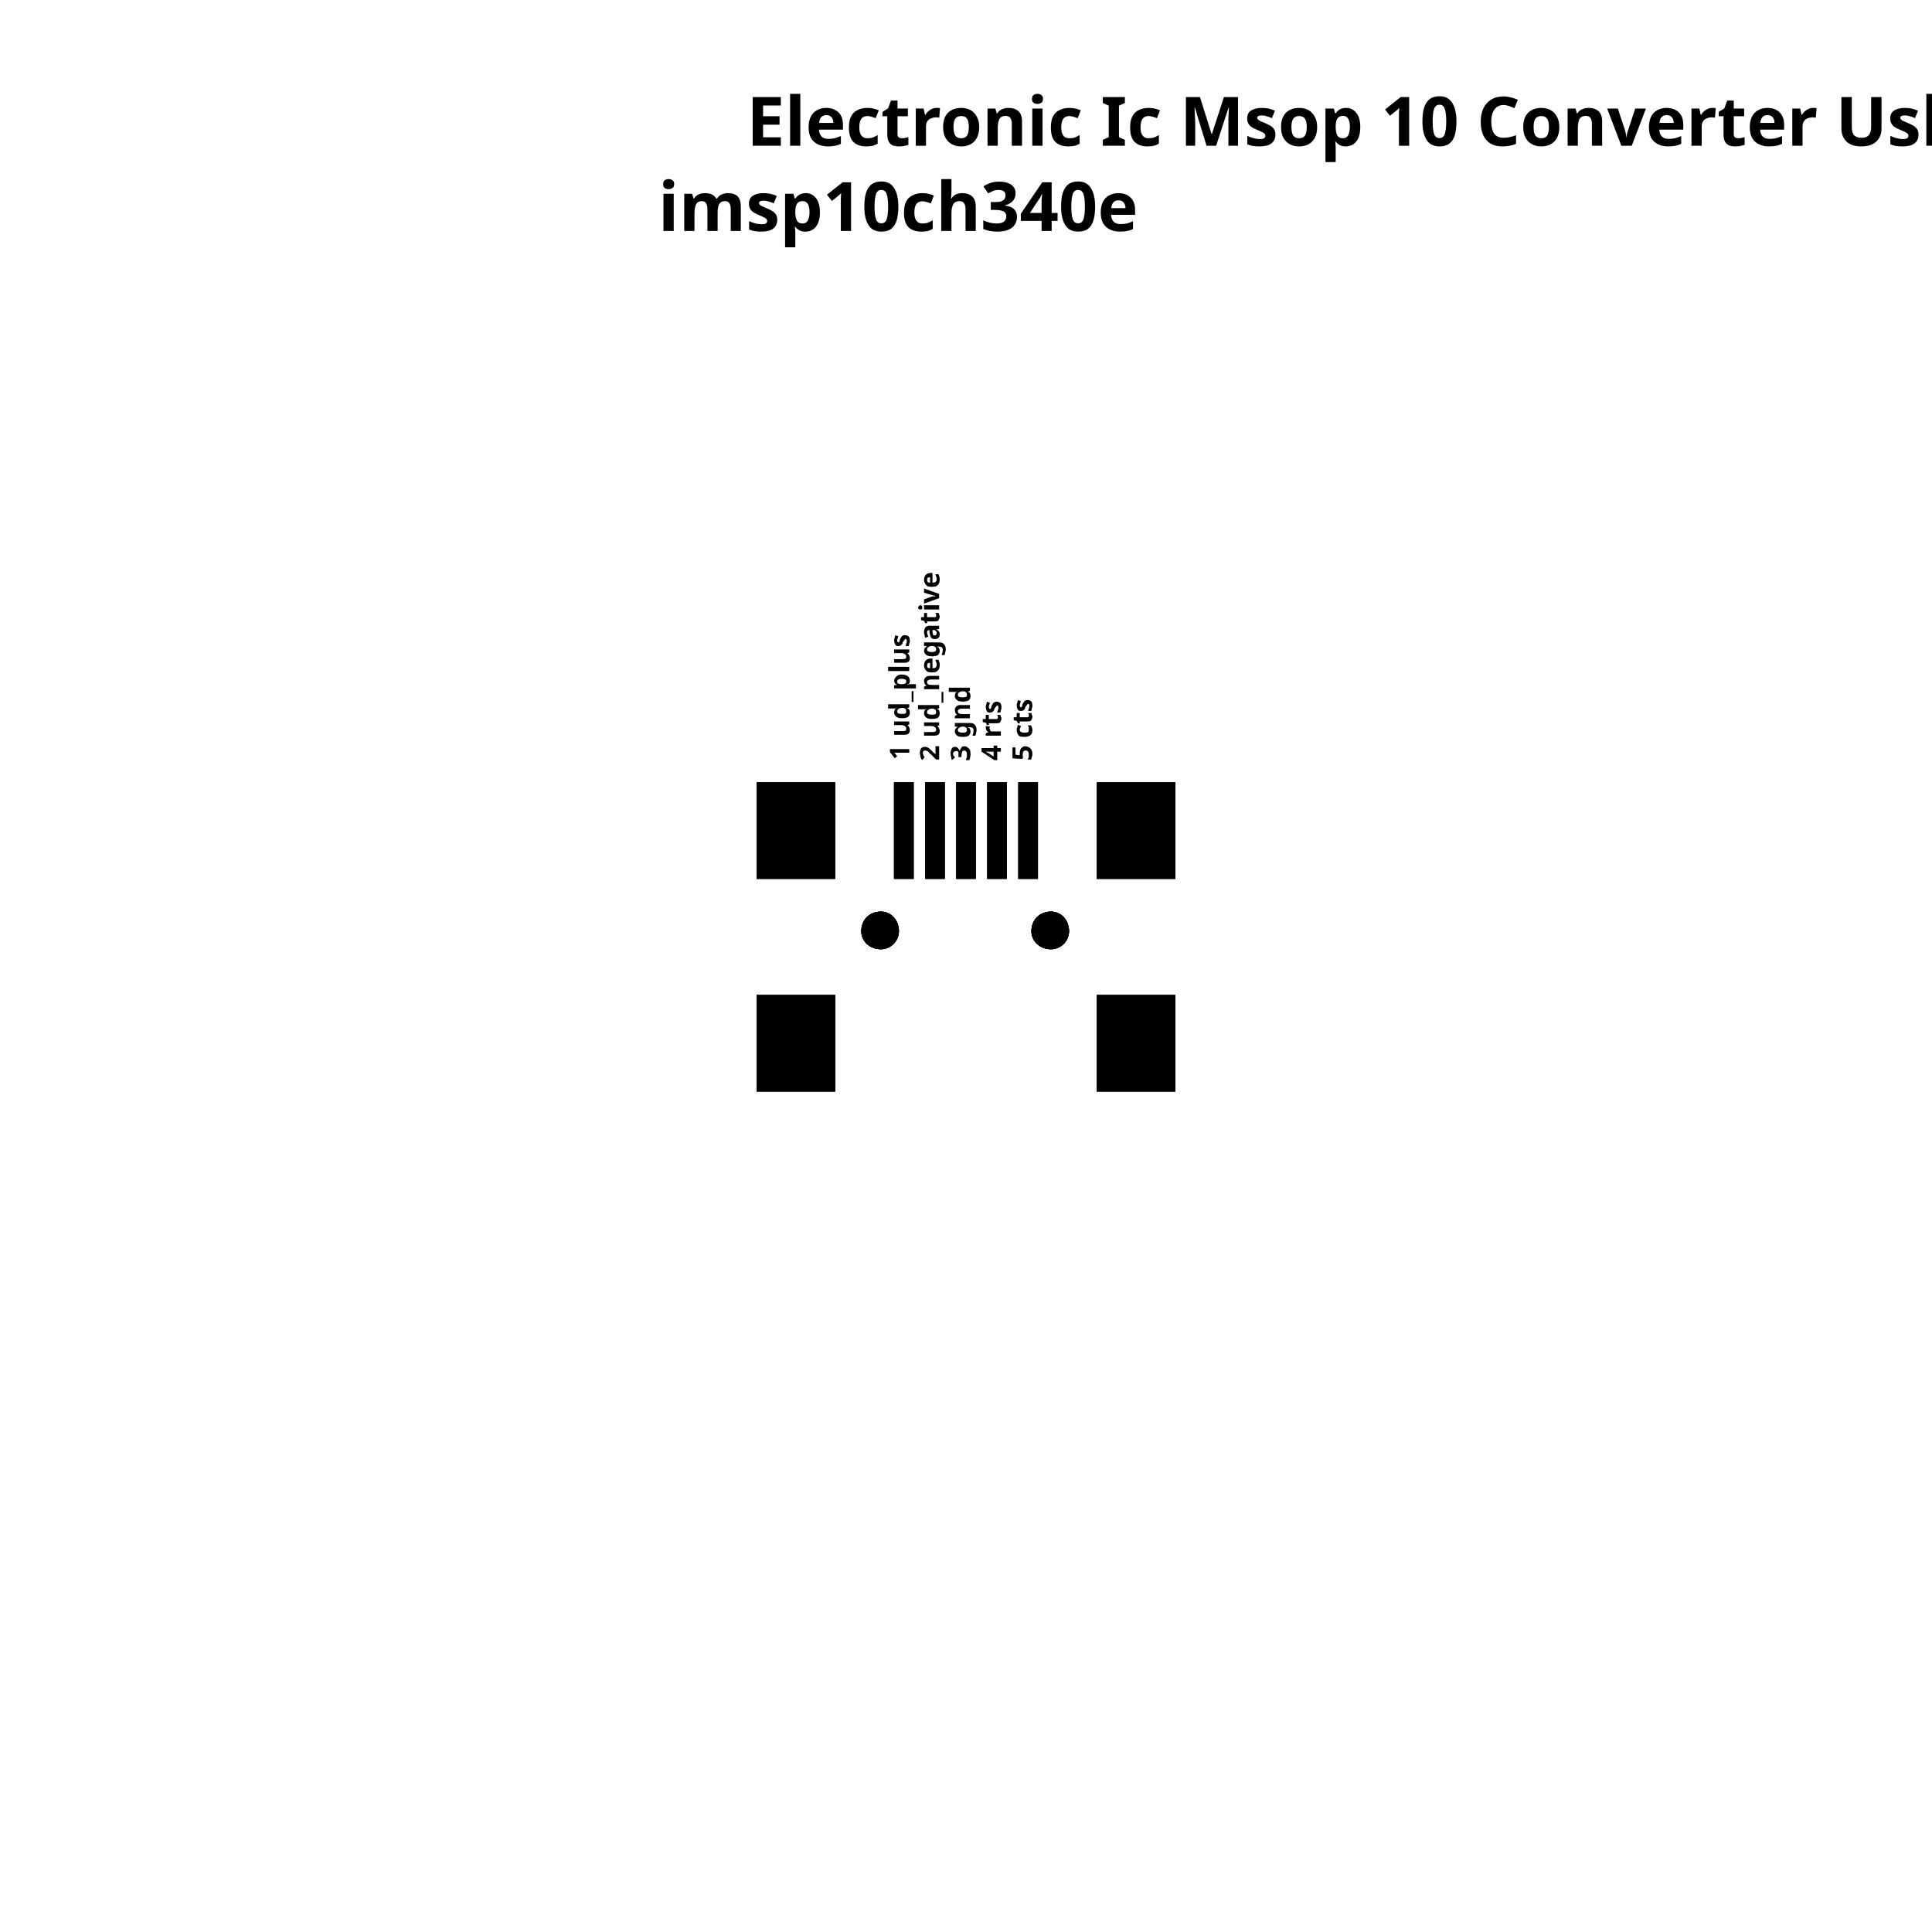
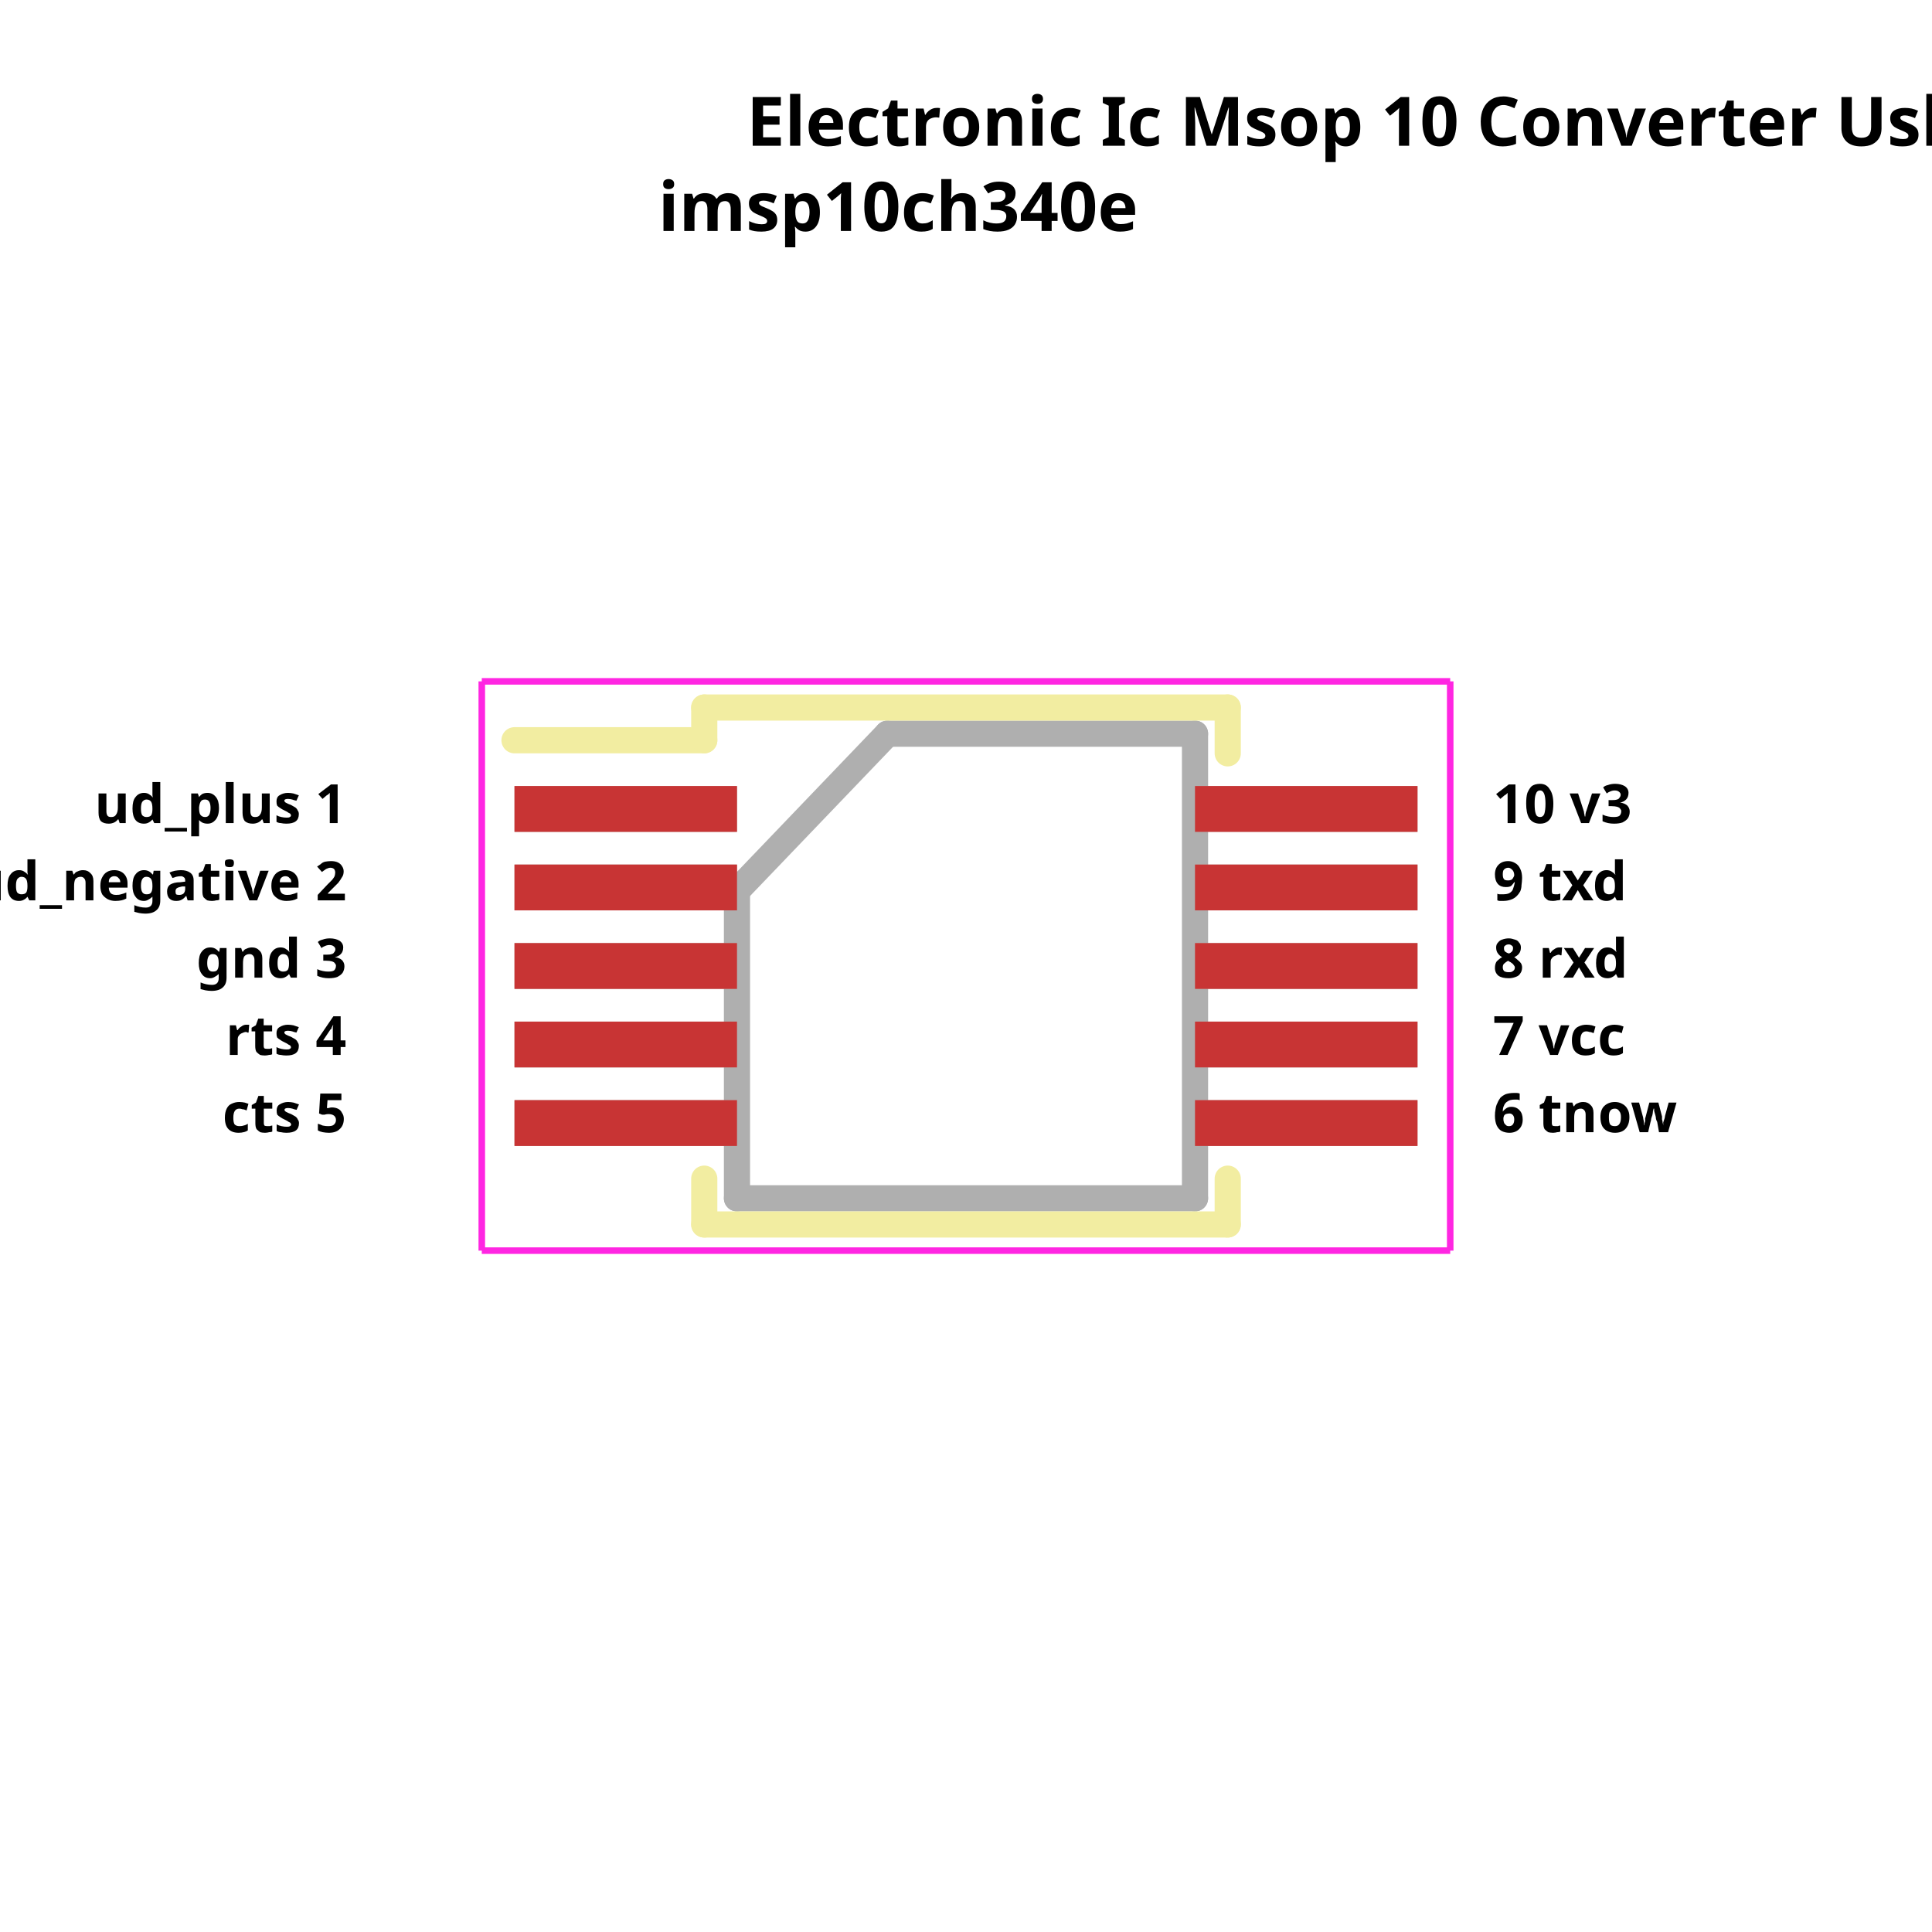
<svg xmlns="http://www.w3.org/2000/svg" width="50mm" height="50mm" viewBox="0 0 50 50" version="1.1" id="svg1">
  <defs id="defs1">
    <rect x="9.78" y="8.194" width="169.425" height="54.713" id="rect6" />
    <rect x="14.537" y="10.308" width="153.566" height="51.541" id="rect1" />
  </defs>
  <g id="layer1">
-     <g id="g1">
-       <path id="path1" d="m 27.667,24.1 c 0,0.254 -0.212,0.466 -0.466,0.466 -0.296,0 -0.508,-0.212 -0.508,-0.466 0,-0.296 0.212,-0.508 0.508,-0.508 0.254,0 0.466,0.212 0.466,0.508" style="fill:#03ffed icc-color(sRGB-IEC61966-2, 0.1, 0.01, 1, 0.93);fill-opacity:1;fill-rule:nonzero;stroke:none;stroke-width:0.353" />
-       <path id="path2" d="m 23.264,24.1 c 0,0.254 -0.212,0.466 -0.466,0.466 -0.296,0 -0.508,-0.212 -0.508,-0.466 0,-0.296 0.212,-0.508 0.508,-0.508 0.254,0 0.466,0.212 0.466,0.508" style="fill:#03ffed icc-color(sRGB-IEC61966-2, 0.1, 0.01, 1, 0.93);fill-opacity:1;fill-rule:nonzero;stroke:none;stroke-width:0.353" />
-       <path id="path3" d="m 21.148,20.755 h 1.947" style="fill:none;stroke:#b0b0b0 icc-color(sRGB-IEC61966-2, 0.1, 0.69, 0.69, 0.69);stroke-width:0.085;stroke-linecap:round;stroke-linejoin:round;stroke-miterlimit:10;stroke-dasharray:none;stroke-opacity:1" />
-       <path id="path4" d="m 23.688,20.755 h 5.165" style="fill:none;stroke:#b0b0b0 icc-color(sRGB-IEC61966-2, 0.1, 0.69, 0.69, 0.69);stroke-width:0.085;stroke-linecap:round;stroke-linejoin:round;stroke-miterlimit:10;stroke-dasharray:none;stroke-opacity:1" />
-       <path id="path5" d="m 28.852,20.755 v 9.271" style="fill:none;stroke:#b0b0b0 icc-color(sRGB-IEC61966-2, 0.1, 0.69, 0.69, 0.69);stroke-width:0.085;stroke-linecap:round;stroke-linejoin:round;stroke-miterlimit:10;stroke-dasharray:none;stroke-opacity:1" />
-       <path id="path6" d="m 23.095,20.755 0.296,0.508" style="fill:none;stroke:#b0b0b0 icc-color(sRGB-IEC61966-2, 0.1, 0.69, 0.69, 0.69);stroke-width:0.085;stroke-linecap:round;stroke-linejoin:round;stroke-miterlimit:10;stroke-dasharray:none;stroke-opacity:1" />
-       <path id="path7" d="m 23.391,21.263 0.296,-0.508" style="fill:none;stroke:#b0b0b0 icc-color(sRGB-IEC61966-2, 0.1, 0.69, 0.69, 0.69);stroke-width:0.085;stroke-linecap:round;stroke-linejoin:round;stroke-miterlimit:10;stroke-dasharray:none;stroke-opacity:1" />
-       <path id="path8" d="m 19.793,24.523 0.127,0.042 h 0.254 l 0.085,-0.042 0.042,-0.042 0.042,-0.127 v -0.085 l -0.042,-0.085 -0.042,-0.042 -0.085,-0.042 -0.212,-0.042 -0.127,-0.127 -0.042,-0.085 v -0.085 l 0.085,-0.169 0.085,-0.042 h 0.254 l 0.127,0.042" style="fill:none;stroke:#b0b0b0 icc-color(sRGB-IEC61966-2, 0.1, 0.69, 0.69, 0.69);stroke-width:0.169;stroke-linecap:round;stroke-linejoin:round;stroke-miterlimit:10;stroke-dasharray:none;stroke-opacity:1" />
-       <path id="path9" d="m 20.089,23.422 v 1.27" style="fill:none;stroke:#b0b0b0 icc-color(sRGB-IEC61966-2, 0.1, 0.69, 0.69, 0.69);stroke-width:0.169;stroke-linecap:round;stroke-linejoin:round;stroke-miterlimit:10;stroke-dasharray:none;stroke-opacity:1" />
-       <path id="path10" d="m 21.063,24.946 h -0.042 l -0.085,-0.042 -0.042,-0.085 v -0.508 l -0.042,-0.085 -0.127,-0.042 0.127,-0.042 0.042,-0.085 v -0.508 l 0.042,-0.085 0.085,-0.042 h 0.042" style="fill:none;stroke:#b0b0b0 icc-color(sRGB-IEC61966-2, 0.1, 0.69, 0.69, 0.69);stroke-width:0.169;stroke-linecap:round;stroke-linejoin:round;stroke-miterlimit:10;stroke-dasharray:none;stroke-opacity:1" />
-       <path id="path11" d="M 22.037,24.565 21.698,24.1" style="fill:none;stroke:#b0b0b0 icc-color(sRGB-IEC61966-2, 0.1, 0.69, 0.69, 0.69);stroke-width:0.169;stroke-linecap:round;stroke-linejoin:round;stroke-miterlimit:10;stroke-dasharray:none;stroke-opacity:1" />
-       <path id="path12" d="m 21.444,24.565 v -1.016 h 0.381 l 0.085,0.042 0.085,0.085 0.042,0.085 v 0.127 l -0.042,0.085 -0.085,0.085 -0.085,0.042 h -0.381" style="fill:none;stroke:#b0b0b0 icc-color(sRGB-IEC61966-2, 0.1, 0.69, 0.69, 0.69);stroke-width:0.169;stroke-linecap:round;stroke-linejoin:round;stroke-miterlimit:10;stroke-dasharray:none;stroke-opacity:1" />
-       <path id="path13" d="m 22.46,24.057 h 0.339" style="fill:none;stroke:#b0b0b0 icc-color(sRGB-IEC61966-2, 0.1, 0.69, 0.69, 0.69);stroke-width:0.169;stroke-linecap:round;stroke-linejoin:round;stroke-miterlimit:10;stroke-dasharray:none;stroke-opacity:1" />
-       <path id="path14" d="m 22.926,24.565 h -0.466 v -1.016 h 0.466" style="fill:none;stroke:#b0b0b0 icc-color(sRGB-IEC61966-2, 0.1, 0.69, 0.69, 0.69);stroke-width:0.169;stroke-linecap:round;stroke-linejoin:round;stroke-miterlimit:10;stroke-dasharray:none;stroke-opacity:1" />
-       <path id="path15" d="M 23.688,24.057 H 23.349" style="fill:none;stroke:#b0b0b0 icc-color(sRGB-IEC61966-2, 0.1, 0.69, 0.69, 0.69);stroke-width:0.169;stroke-linecap:round;stroke-linejoin:round;stroke-miterlimit:10;stroke-dasharray:none;stroke-opacity:1" />
-       <path id="path16" d="m 23.349,24.565 v -1.016 h 0.466" style="fill:none;stroke:#b0b0b0 icc-color(sRGB-IEC61966-2, 0.1, 0.69, 0.69, 0.69);stroke-width:0.169;stroke-linecap:round;stroke-linejoin:round;stroke-miterlimit:10;stroke-dasharray:none;stroke-opacity:1" />
-       <path id="path17" d="m 24.196,24.057 h 0.339" style="fill:none;stroke:#b0b0b0 icc-color(sRGB-IEC61966-2, 0.1, 0.69, 0.69, 0.69);stroke-width:0.169;stroke-linecap:round;stroke-linejoin:round;stroke-miterlimit:10;stroke-dasharray:none;stroke-opacity:1" />
-       <path id="path18" d="m 24.704,24.565 h -0.508 v -1.016 h 0.508" style="fill:none;stroke:#b0b0b0 icc-color(sRGB-IEC61966-2, 0.1, 0.69, 0.69, 0.69);stroke-width:0.169;stroke-linecap:round;stroke-linejoin:round;stroke-miterlimit:10;stroke-dasharray:none;stroke-opacity:1" />
-       <path id="path19" d="M 25.677,24.565 25.339,24.1" style="fill:none;stroke:#b0b0b0 icc-color(sRGB-IEC61966-2, 0.1, 0.69, 0.69, 0.69);stroke-width:0.169;stroke-linecap:round;stroke-linejoin:round;stroke-miterlimit:10;stroke-dasharray:none;stroke-opacity:1" />
-       <path id="path20" d="m 25.127,24.565 v -1.016 h 0.381 l 0.085,0.042 0.085,0.169 v 0.127 l -0.085,0.169 -0.085,0.042 h -0.381" style="fill:none;stroke:#b0b0b0 icc-color(sRGB-IEC61966-2, 0.1, 0.69, 0.69, 0.69);stroke-width:0.169;stroke-linecap:round;stroke-linejoin:round;stroke-miterlimit:10;stroke-dasharray:none;stroke-opacity:1" />
-       <path id="path21" d="m 26.101,24.057 h 0.339" style="fill:none;stroke:#b0b0b0 icc-color(sRGB-IEC61966-2, 0.1, 0.69, 0.69, 0.69);stroke-width:0.169;stroke-linecap:round;stroke-linejoin:round;stroke-miterlimit:10;stroke-dasharray:none;stroke-opacity:1" />
-       <path id="path22" d="m 26.609,24.565 h -0.508 v -1.016 h 0.508" style="fill:none;stroke:#b0b0b0 icc-color(sRGB-IEC61966-2, 0.1, 0.69, 0.69, 0.69);stroke-width:0.169;stroke-linecap:round;stroke-linejoin:round;stroke-miterlimit:10;stroke-dasharray:none;stroke-opacity:1" />
-       <path id="path23" d="m 27.032,24.565 v -1.016 l 0.55,1.016 v -1.016" style="fill:none;stroke:#b0b0b0 icc-color(sRGB-IEC61966-2, 0.1, 0.69, 0.69, 0.69);stroke-width:0.169;stroke-linecap:round;stroke-linejoin:round;stroke-miterlimit:10;stroke-dasharray:none;stroke-opacity:1" />
-       <path id="path24" d="m 28.641,24.481 -0.042,0.042 -0.127,0.042 h -0.127 l -0.127,-0.042 -0.085,-0.085 -0.042,-0.127 -0.085,-0.169 v -0.169 l 0.127,-0.254 0.085,-0.127 0.127,-0.042 h 0.127 l 0.127,0.042 0.042,0.085" style="fill:none;stroke:#b0b0b0 icc-color(sRGB-IEC61966-2, 0.1, 0.69, 0.69, 0.69);stroke-width:0.169;stroke-linecap:round;stroke-linejoin:round;stroke-miterlimit:10;stroke-dasharray:none;stroke-opacity:1" />
-       <path id="path25" d="m 29.064,24.057 h 0.339" style="fill:none;stroke:#b0b0b0 icc-color(sRGB-IEC61966-2, 0.1, 0.69, 0.69, 0.69);stroke-width:0.169;stroke-linecap:round;stroke-linejoin:round;stroke-miterlimit:10;stroke-dasharray:none;stroke-opacity:1" />
-       <path id="path26" d="m 29.53,24.565 h -0.466 v -1.016 h 0.466" style="fill:none;stroke:#b0b0b0 icc-color(sRGB-IEC61966-2, 0.1, 0.69, 0.69, 0.69);stroke-width:0.169;stroke-linecap:round;stroke-linejoin:round;stroke-miterlimit:10;stroke-dasharray:none;stroke-opacity:1" />
-       <path id="path27" d="m 29.868,24.946 h 0.042 l 0.127,-0.042 0.042,-0.085 v -0.508 l 0.042,-0.085 0.085,-0.042 -0.085,-0.042 -0.042,-0.085 v -0.508 l -0.042,-0.085 -0.127,-0.042 h -0.042" style="fill:none;stroke:#b0b0b0 icc-color(sRGB-IEC61966-2, 0.1, 0.69, 0.69, 0.69);stroke-width:0.169;stroke-linecap:round;stroke-linejoin:round;stroke-miterlimit:10;stroke-dasharray:none;stroke-opacity:1" />
-       <path id="path28" d="m 21.148,30.026 v -9.271" style="fill:none;stroke:#b0b0b0 icc-color(sRGB-IEC61966-2, 0.1, 0.69, 0.69, 0.69);stroke-width:0.085;stroke-linecap:round;stroke-linejoin:round;stroke-miterlimit:10;stroke-dasharray:none;stroke-opacity:1" />
-       <path id="path29" d="M 28.852,30.026 H 21.148" style="fill:none;stroke:#b0b0b0 icc-color(sRGB-IEC61966-2, 0.1, 0.69, 0.69, 0.69);stroke-width:0.085;stroke-linecap:round;stroke-linejoin:round;stroke-miterlimit:10;stroke-dasharray:none;stroke-opacity:1" />
-       <path id="path30" d="M 20.64,28.756 H 19.116" style="fill:none;stroke:#ff26e3 icc-color(sRGB-IEC61966-2, 0.1, 1, 0.15, 0.89);stroke-width:0.057;stroke-linecap:butt;stroke-linejoin:miter;stroke-miterlimit:10;stroke-dasharray:none;stroke-opacity:1" />
-       <path id="path31" d="M 20.64,25.243 V 23.253" style="fill:none;stroke:#ff26e3 icc-color(sRGB-IEC61966-2, 0.1, 1, 0.15, 0.89);stroke-width:0.057;stroke-linecap:butt;stroke-linejoin:miter;stroke-miterlimit:10;stroke-dasharray:none;stroke-opacity:1" />
-       <path id="path32" d="M 20.64,23.253 H 19.116" style="fill:none;stroke:#ff26e3 icc-color(sRGB-IEC61966-2, 0.1, 1, 0.15, 0.89);stroke-width:0.057;stroke-linecap:butt;stroke-linejoin:miter;stroke-miterlimit:10;stroke-dasharray:none;stroke-opacity:1" />
-       <path id="path33" d="M 19.116,28.756 V 25.243" style="fill:none;stroke:#ff26e3 icc-color(sRGB-IEC61966-2, 0.1, 1, 0.15, 0.89);stroke-width:0.057;stroke-linecap:butt;stroke-linejoin:miter;stroke-miterlimit:10;stroke-dasharray:none;stroke-opacity:1" />
-       <path id="path34" d="M 20.64,30.492 V 28.756" style="fill:none;stroke:#ff26e3 icc-color(sRGB-IEC61966-2, 0.1, 1, 0.15, 0.89);stroke-width:0.057;stroke-linecap:butt;stroke-linejoin:miter;stroke-miterlimit:10;stroke-dasharray:none;stroke-opacity:1" />
-       <path id="path35" d="m 29.36,28.756 v 1.736" style="fill:none;stroke:#ff26e3 icc-color(sRGB-IEC61966-2, 0.1, 1, 0.15, 0.89);stroke-width:0.057;stroke-linecap:butt;stroke-linejoin:miter;stroke-miterlimit:10;stroke-dasharray:none;stroke-opacity:1" />
-       <path id="path36" d="m 19.116,25.243 h 1.524" style="fill:none;stroke:#ff26e3 icc-color(sRGB-IEC61966-2, 0.1, 1, 0.15, 0.89);stroke-width:0.057;stroke-linecap:butt;stroke-linejoin:miter;stroke-miterlimit:10;stroke-dasharray:none;stroke-opacity:1" />
-       <path id="path37" d="m 30.884,19.739 v 3.514" style="fill:none;stroke:#ff26e3 icc-color(sRGB-IEC61966-2, 0.1, 1, 0.15, 0.89);stroke-width:0.057;stroke-linecap:butt;stroke-linejoin:miter;stroke-miterlimit:10;stroke-dasharray:none;stroke-opacity:1" />
-       <path id="path38" d="m 29.36,25.243 h 1.524" style="fill:none;stroke:#ff26e3 icc-color(sRGB-IEC61966-2, 0.1, 1, 0.15, 0.89);stroke-width:0.057;stroke-linecap:butt;stroke-linejoin:miter;stroke-miterlimit:10;stroke-dasharray:none;stroke-opacity:1" />
-       <path id="path39" d="m 30.884,28.756 h -1.524" style="fill:none;stroke:#ff26e3 icc-color(sRGB-IEC61966-2, 0.1, 1, 0.15, 0.89);stroke-width:0.057;stroke-linecap:butt;stroke-linejoin:miter;stroke-miterlimit:10;stroke-dasharray:none;stroke-opacity:1" />
-       <path id="path40" d="M 19.116,19.739 H 30.884" style="fill:none;stroke:#ff26e3 icc-color(sRGB-IEC61966-2, 0.1, 1, 0.15, 0.89);stroke-width:0.057;stroke-linecap:butt;stroke-linejoin:miter;stroke-miterlimit:10;stroke-dasharray:none;stroke-opacity:1" />
-       <path id="path41" d="M 29.36,23.253 V 25.243" style="fill:none;stroke:#ff26e3 icc-color(sRGB-IEC61966-2, 0.1, 1, 0.15, 0.89);stroke-width:0.057;stroke-linecap:butt;stroke-linejoin:miter;stroke-miterlimit:10;stroke-dasharray:none;stroke-opacity:1" />
-       <path id="path42" d="M 19.116,23.253 V 19.739" style="fill:none;stroke:#ff26e3 icc-color(sRGB-IEC61966-2, 0.1, 1, 0.15, 0.89);stroke-width:0.057;stroke-linecap:butt;stroke-linejoin:miter;stroke-miterlimit:10;stroke-dasharray:none;stroke-opacity:1" />
-       <path id="path43" d="m 30.884,23.253 h -1.524" style="fill:none;stroke:#ff26e3 icc-color(sRGB-IEC61966-2, 0.1, 1, 0.15, 0.89);stroke-width:0.057;stroke-linecap:butt;stroke-linejoin:miter;stroke-miterlimit:10;stroke-dasharray:none;stroke-opacity:1" />
-       <path id="path44" d="m 30.884,25.243 v 3.514" style="fill:none;stroke:#ff26e3 icc-color(sRGB-IEC61966-2, 0.1, 1, 0.15, 0.89);stroke-width:0.057;stroke-linecap:butt;stroke-linejoin:miter;stroke-miterlimit:10;stroke-dasharray:none;stroke-opacity:1" />
-       <path id="path45" d="m 23.942,20.247 h 0.508 v 2.498 h -0.508 z m 0.804,0 h 0.508 v 2.498 h -0.508 z m 0.804,0 h 0.508 v 2.498 h -0.508 z m 0.804,0 h 0.508 v 2.498 h -0.508 z m 2.032,0 h 2.032 v 2.498 h -2.032 z m -5.249,0 h 0.508 v 2.498 h -0.508 z m 5.249,5.503 h 2.032 v 2.498 h -2.032 z m -8.805,-5.503 h 2.032 v 2.498 h -2.032 z m 0,5.503 h 2.032 v 2.498 h -2.032 z" style="fill:#b5a199 icc-color(sRGB-IEC61966-2, 0.1, 0.71, 0.63, 0.6);fill-opacity:1;fill-rule:evenodd;stroke:none;stroke-width:0.353" />
-       <path id="path46" d="m 23.137,20.247 h 0.508 v 2.498 h -0.508 z m 0.804,0 h 0.508 v 2.498 h -0.508 z m 0.804,0 h 0.508 v 2.498 h -0.508 z m 0.804,0 h 0.508 v 2.498 h -0.508 z m 0.804,0 h 0.508 v 2.498 h -0.508 z m -6.773,0 h 2.032 v 2.498 h -2.032 z" style="fill:#d963ff icc-color(sRGB-IEC61966-2, 0.1, 0.85, 0.39, 1);fill-opacity:1;fill-rule:evenodd;stroke:none;stroke-width:0.353" />
-       <path id="path47" d="m 27.667,24.1 c 0,0.254 -0.212,0.466 -0.466,0.466 -0.296,0 -0.508,-0.212 -0.508,-0.466 0,-0.296 0.212,-0.508 0.508,-0.508 0.254,0 0.466,0.212 0.466,0.508" style="fill:#d963ff icc-color(sRGB-IEC61966-2, 0.1, 0.85, 0.39, 1);fill-opacity:1;fill-rule:nonzero;stroke:none;stroke-width:0.353" />
-       <path id="path48" d="m 23.264,24.1 c 0,0.254 -0.212,0.466 -0.466,0.466 -0.296,0 -0.508,-0.212 -0.508,-0.466 0,-0.296 0.212,-0.508 0.508,-0.508 0.254,0 0.466,0.212 0.466,0.508" style="fill:#d963ff icc-color(sRGB-IEC61966-2, 0.1, 0.85, 0.39, 1);fill-opacity:1;fill-rule:nonzero;stroke:none;stroke-width:0.353" />
-       <path id="path49" d="m 28.387,25.751 h 2.032 v 2.498 h -2.032 z m 0,-5.503 h 2.032 v 2.498 h -2.032 z m -8.805,5.503 h 2.032 v 2.498 h -2.032 z" style="fill:#d963ff icc-color(sRGB-IEC61966-2, 0.1, 0.85, 0.39, 1);fill-opacity:1;fill-rule:evenodd;stroke:none;stroke-width:0.353" />
-       <path id="path50" d="m 23.942,20.247 h 0.508 v 2.498 h -0.508 z m 0.804,0 h 0.508 v 2.498 h -0.508 z m 0.804,0 h 0.508 v 2.498 h -0.508 z m 0.804,0 h 0.508 v 2.498 h -0.508 z m 2.032,0 h 2.032 v 2.498 h -2.032 z m -5.249,0 h 0.508 v 2.498 h -0.508 z m 5.249,5.503 h 2.032 v 2.498 h -2.032 z m -8.805,-5.503 h 2.032 v 2.498 h -2.032 z m 0,5.503 h 2.032 v 2.498 h -2.032 z" style="fill:#c73333 icc-color(sRGB-IEC61966-2, 0.1, 0.78, 0.2, 0.2);fill-opacity:1;fill-rule:evenodd;stroke:none;stroke-width:0.353" />
-       <path id="path51" d="m 27.667,24.1 c 0,0.254 -0.212,0.466 -0.466,0.466 -0.296,0 -0.508,-0.212 -0.508,-0.466 0,-0.296 0.212,-0.508 0.508,-0.508 0.254,0 0.466,0.212 0.466,0.508" style="fill:#e3b82e icc-color(sRGB-IEC61966-2, 0.1, 0.89, 0.72, 0.18);fill-opacity:1;fill-rule:nonzero;stroke:none;stroke-width:0.353" />
-       <path id="path52" d="m 23.264,24.1 c 0,0.254 -0.212,0.466 -0.466,0.466 -0.296,0 -0.508,-0.212 -0.508,-0.466 0,-0.296 0.212,-0.508 0.508,-0.508 0.254,0 0.466,0.212 0.466,0.508" style="fill:#e3b82e icc-color(sRGB-IEC61966-2, 0.1, 0.89, 0.72, 0.18);fill-opacity:1;fill-rule:nonzero;stroke:none;stroke-width:0.353" />
-       <path id="path53" d="m 27.667,24.1 c 0,0.254 -0.212,0.466 -0.466,0.466 -0.296,0 -0.508,-0.212 -0.508,-0.466 0,-0.296 0.212,-0.508 0.508,-0.508 0.254,0 0.466,0.212 0.466,0.508" style="fill:#000000 icc-color(sRGB-IEC61966-2, 0.1, 0, 0, 0);fill-opacity:1;fill-rule:nonzero;stroke:none;stroke-width:0.353" />
-       <path id="path54" d="m 23.264,24.1 c 0,0.254 -0.212,0.466 -0.466,0.466 -0.296,0 -0.508,-0.212 -0.508,-0.466 0,-0.296 0.212,-0.508 0.508,-0.508 0.254,0 0.466,0.212 0.466,0.508" style="fill:#000000 icc-color(sRGB-IEC61966-2, 0.1, 0, 0, 0);fill-opacity:1;fill-rule:nonzero;stroke:none;stroke-width:0.353" />
-       <path id="path55" d="m 28.979,30.111 v -1.651" style="fill:none;stroke:#f2eda1 icc-color(sRGB-IEC61966-2, 0.1, 0.95, 0.93, 0.63);stroke-width:0.127;stroke-linecap:round;stroke-linejoin:round;stroke-miterlimit:10;stroke-dasharray:none;stroke-opacity:1" />
-       <path id="path56" d="m 21.021,28.46 v 1.651" style="fill:none;stroke:#f2eda1 icc-color(sRGB-IEC61966-2, 0.1, 0.95, 0.93, 0.63);stroke-width:0.127;stroke-linecap:round;stroke-linejoin:round;stroke-miterlimit:10;stroke-dasharray:none;stroke-opacity:1" />
-       <path id="path57" d="M 21.021,25.539 V 22.957" style="fill:none;stroke:#f2eda1 icc-color(sRGB-IEC61966-2, 0.1, 0.95, 0.93, 0.63);stroke-width:0.127;stroke-linecap:round;stroke-linejoin:round;stroke-miterlimit:10;stroke-dasharray:none;stroke-opacity:1" />
-       <path id="path58" d="m 21.021,30.111 h 7.959" style="fill:none;stroke:#f2eda1 icc-color(sRGB-IEC61966-2, 0.1, 0.95, 0.93, 0.63);stroke-width:0.127;stroke-linecap:round;stroke-linejoin:round;stroke-miterlimit:10;stroke-dasharray:none;stroke-opacity:1" />
-       <path id="path59" d="m 22.968,20.078 h 0.677" style="fill:none;stroke:#f2eda1 icc-color(sRGB-IEC61966-2, 0.1, 0.95, 0.93, 0.63);stroke-width:0.127;stroke-linecap:round;stroke-linejoin:round;stroke-miterlimit:10;stroke-dasharray:none;stroke-opacity:1" />
-       <path id="path60" d="m 28.979,22.957 v 2.582" style="fill:none;stroke:#f2eda1 icc-color(sRGB-IEC61966-2, 0.1, 0.95, 0.93, 0.63);stroke-width:0.127;stroke-linecap:round;stroke-linejoin:round;stroke-miterlimit:10;stroke-dasharray:none;stroke-opacity:1" />
-       <path id="path61" d="M 22.968,20.628 V 20.078" style="fill:none;stroke:#f2eda1 icc-color(sRGB-IEC61966-2, 0.1, 0.95, 0.93, 0.63);stroke-width:0.127;stroke-linecap:round;stroke-linejoin:round;stroke-miterlimit:10;stroke-dasharray:none;stroke-opacity:1" />
-       <path id="path62" d="m 21.783,20.628 h 1.185" style="fill:none;stroke:#f2eda1 icc-color(sRGB-IEC61966-2, 0.1, 0.95, 0.93, 0.63);stroke-width:0.127;stroke-linecap:round;stroke-linejoin:round;stroke-miterlimit:10;stroke-dasharray:none;stroke-opacity:1" />
-       <path id="path63" d="m 27.032,20.628 h 1.185" style="fill:none;stroke:#f2eda1 icc-color(sRGB-IEC61966-2, 0.1, 0.95, 0.93, 0.63);stroke-width:0.127;stroke-linecap:round;stroke-linejoin:round;stroke-miterlimit:10;stroke-dasharray:none;stroke-opacity:1" />
-     </g>
-     <text xml:space="preserve" style="font-weight:bold;font-size:0.706px;line-height:1.25;font-family:sans-serif;-inkscape-font-specification:'sans-serif Bold';letter-spacing:0px;word-spacing:0px;stroke-width:0.265" x="-19.667" y="23.533" id="text2" transform="rotate(-90)">
-       <tspan id="tspan2" x="-19.667" y="23.533" style="font-size:0.706px;stroke-width:0.265">1 ud_plus</tspan>
-     </text>
-     <text xml:space="preserve" style="font-weight:bold;font-size:0.706px;line-height:1.25;font-family:sans-serif;-inkscape-font-specification:'sans-serif Bold';letter-spacing:0px;word-spacing:0px;stroke-width:0.265" x="-19.688" y="24.304" id="text2-5" transform="rotate(-90)">
-       <tspan id="tspan2-2" x="-19.688" y="24.304" style="font-size:0.706px;stroke-width:0.265">2 ud_negative</tspan>
-     </text>
-     <text xml:space="preserve" style="font-weight:bold;font-size:0.706px;line-height:1.25;font-family:sans-serif;-inkscape-font-specification:'sans-serif Bold';letter-spacing:0px;word-spacing:0px;stroke-width:0.265" x="-19.688" y="25.104" id="text3" transform="rotate(-90)">
-       <tspan id="tspan3" x="-19.688" y="25.104" style="font-size:0.706px;stroke-width:0.265">3 gnd</tspan>
-     </text>
-     <text xml:space="preserve" style="font-weight:bold;font-size:0.706px;line-height:1.25;font-family:sans-serif;-inkscape-font-specification:'sans-serif Bold';letter-spacing:0px;word-spacing:0px;stroke-width:0.265" x="-19.688" y="25.904" id="text4" transform="rotate(-90)">
-       <tspan id="tspan4" x="-19.688" y="25.904" style="font-size:0.706px;stroke-width:0.265">4 rts</tspan>
-     </text>
-     <text xml:space="preserve" style="font-weight:bold;font-size:0.706px;line-height:1.25;font-family:sans-serif;-inkscape-font-specification:'sans-serif Bold';letter-spacing:0px;word-spacing:0px;stroke-width:0.265" x="-19.688" y="26.704" id="text5" transform="rotate(-90)">
-       <tspan id="tspan5" x="-19.688" y="26.704" style="font-size:0.706px;stroke-width:0.265">5 cts</tspan>
-     </text>
    <text xml:space="preserve" transform="scale(0.2645833)" id="text1" style="font-weight:bold;font-size:2.667px;line-height:1.25;font-family:sans-serif;-inkscape-font-specification:'sans-serif Bold';letter-spacing:0px;word-spacing:0px;white-space:pre;shape-inside:url(#rect1);display:inline" />
    <text xml:space="preserve" transform="scale(0.2645833)" id="text6" style="font-weight:bold;font-size:6.667px;line-height:1.25;font-family:sans-serif;-inkscape-font-specification:'sans-serif Bold';text-align:center;letter-spacing:0px;word-spacing:0px;white-space:pre;shape-inside:url(#rect6);display:inline" x="43.867" y="0">
-       <tspan x="73.032" y="14.259" id="tspan704">Electronic Ic Msop 10 Converter Usb To Serial Converter Wch Ch340E
+       <tspan x="73.032" y="14.259" id="tspan3000">Electronic Ic Msop 10 Converter Usb To Serial Converter Wch Ch340E
</tspan>
-       <tspan x="64.382" y="22.593" id="tspan706">imsp10ch340e</tspan>
+       <tspan x="64.382" y="22.593" id="tspan3002">imsp10ch340e</tspan>
    </text>
+     <g id="g802" transform="matrix(1.058389,0,0,1.058389,-569.0527,-395.0535)">
+       <path d="M 566.88,391.2 V 402.56" style="fill:none;stroke:#afafaf;stroke-width:0.64;stroke-linecap:round;stroke-linejoin:round;stroke-miterlimit:10;stroke-dasharray:none;stroke-opacity:1" id="path804" />
+     </g>
+     <g id="g806" transform="matrix(1.058389,0,0,1.058389,-569.0527,-395.0535)">
+       <path d="M 559.36,391.2 H 566.88" style="fill:none;stroke:#afafaf;stroke-width:0.64;stroke-linecap:round;stroke-linejoin:round;stroke-miterlimit:10;stroke-dasharray:none;stroke-opacity:1" id="path808" />
+     </g>
+     <g id="g810" transform="matrix(1.058389,0,0,1.058389,-569.0527,-395.0535)">
+       <path d="M 566.88,402.56 H 555.68" style="fill:none;stroke:#afafaf;stroke-width:0.64;stroke-linecap:round;stroke-linejoin:round;stroke-miterlimit:10;stroke-dasharray:none;stroke-opacity:1" id="path812" />
+     </g>
+     <g id="g814" transform="matrix(1.058389,0,0,1.058389,-569.0527,-395.0535)">
+       <path d="m 555.68,395.04 3.68,-3.84" style="fill:none;stroke:#afafaf;stroke-width:0.64;stroke-linecap:round;stroke-linejoin:round;stroke-miterlimit:10;stroke-dasharray:none;stroke-opacity:1" id="path816" />
+     </g>
+     <g id="g818" transform="matrix(1.058389,0,0,1.058389,-569.0527,-395.0535)">
+       <path d="m 555.68,402.56 v -7.52" style="fill:none;stroke:#afafaf;stroke-width:0.64;stroke-linecap:round;stroke-linejoin:round;stroke-miterlimit:10;stroke-dasharray:none;stroke-opacity:1" id="path820" />
+     </g>
+     <g id="g942" transform="matrix(1.058389,0,0,1.058389,-569.0527,-395.0535)">
+       <path d="M 549.44,389.92 V 403.84" style="fill:none;stroke:#ff26e2;stroke-width:0.16;stroke-linecap:butt;stroke-linejoin:miter;stroke-miterlimit:10;stroke-dasharray:none;stroke-opacity:1" id="path944" />
+     </g>
+     <g id="g946" transform="matrix(1.058389,0,0,1.058389,-569.0527,-395.0535)">
+       <path d="M 573.12,389.92 V 403.84" style="fill:none;stroke:#ff26e2;stroke-width:0.16;stroke-linecap:butt;stroke-linejoin:miter;stroke-miterlimit:10;stroke-dasharray:none;stroke-opacity:1" id="path948" />
+     </g>
+     <g id="g950" transform="matrix(1.058389,0,0,1.058389,-569.0527,-395.0535)">
+       <path d="m 549.44,403.84 h 23.68" style="fill:none;stroke:#ff26e2;stroke-width:0.16;stroke-linecap:butt;stroke-linejoin:miter;stroke-miterlimit:10;stroke-dasharray:none;stroke-opacity:1" id="path952" />
+     </g>
+     <g id="g954" transform="matrix(1.058389,0,0,1.058389,-569.0527,-395.0535)">
+       <path d="m 549.44,389.92 h 23.68" style="fill:none;stroke:#ff26e2;stroke-width:0.16;stroke-linecap:butt;stroke-linejoin:miter;stroke-miterlimit:10;stroke-dasharray:none;stroke-opacity:1" id="path956" />
+     </g>
+     <g id="g958" transform="matrix(1.058389,0,0,1.058389,-569.0527,-395.0535)">
+       <path d="m 550.24,392.48 h 5.44 v 1.12 h -5.44 z m 0,1.92 h 5.44 v 1.12 h -5.44 z m 0,1.92 h 5.44 V 397.44 h -5.44 z m 0,1.92 h 5.44 v 1.12 h -5.44 z m 0,1.92 h 5.44 v 1.12 h -5.44 z m 16.64,0 h 5.44 v 1.12 H 566.88 Z m 0,-1.92 h 5.44 v 1.12 H 566.88 Z m 0,-1.92 h 5.44 V 397.44 H 566.88 Z m 0,-1.92 h 5.44 v 1.12 H 566.88 Z m 0,-1.92 h 5.44 v 1.12 H 566.88 Z" style="fill:#b4a09a;fill-opacity:1;fill-rule:evenodd;stroke:none" id="path960" />
+     </g>
+     <g id="g962" transform="matrix(1.058389,0,0,1.058389,-569.0527,-395.0535)">
+       <path d="m 567.68,390.56 v 1.12" style="fill:none;stroke:#f2eda1;stroke-width:0.64;stroke-linecap:round;stroke-linejoin:round;stroke-miterlimit:10;stroke-dasharray:none;stroke-opacity:1" id="path964" />
+     </g>
+     <g id="g966" transform="matrix(1.058389,0,0,1.058389,-569.0527,-395.0535)">
+       <path d="m 554.88,403.2 v -1.12" style="fill:none;stroke:#f2eda1;stroke-width:0.64;stroke-linecap:round;stroke-linejoin:round;stroke-miterlimit:10;stroke-dasharray:none;stroke-opacity:1" id="path968" />
+     </g>
+     <g id="g970" transform="matrix(1.058389,0,0,1.058389,-569.0527,-395.0535)">
+       <path d="m 554.88,403.2 h 12.8" style="fill:none;stroke:#f2eda1;stroke-width:0.64;stroke-linecap:round;stroke-linejoin:round;stroke-miterlimit:10;stroke-dasharray:none;stroke-opacity:1" id="path972" />
+     </g>
+     <g id="g974" transform="matrix(1.058389,0,0,1.058389,-569.0527,-395.0535)">
+       <path d="m 567.68,403.2 v -1.12" style="fill:none;stroke:#f2eda1;stroke-width:0.64;stroke-linecap:round;stroke-linejoin:round;stroke-miterlimit:10;stroke-dasharray:none;stroke-opacity:1" id="path976" />
+     </g>
+     <g id="g978" transform="matrix(1.058389,0,0,1.058389,-569.0527,-395.0535)">
+       <path d="m 554.88,391.36 h -4.64" style="fill:none;stroke:#f2eda1;stroke-width:0.64;stroke-linecap:round;stroke-linejoin:round;stroke-miterlimit:10;stroke-dasharray:none;stroke-opacity:1" id="path980" />
+     </g>
+     <g id="g982" transform="matrix(1.058389,0,0,1.058389,-569.0527,-395.0535)">
+       <path d="m 554.88,390.56 h 12.8" style="fill:none;stroke:#f2eda1;stroke-width:0.64;stroke-linecap:round;stroke-linejoin:round;stroke-miterlimit:10;stroke-dasharray:none;stroke-opacity:1" id="path984" />
+     </g>
+     <g id="g986" transform="matrix(1.058389,0,0,1.058389,-569.0527,-395.0535)">
+       <path d="m 554.88,390.56 v 0.8" style="fill:none;stroke:#f2eda1;stroke-width:0.64;stroke-linecap:round;stroke-linejoin:round;stroke-miterlimit:10;stroke-dasharray:none;stroke-opacity:1" id="path988" />
+     </g>
+     <path style="fill:#c83434;fill-opacity:1;fill-rule:evenodd;stroke:none;stroke-width:1.058" d="m 30.927,20.343 h 5.758 v 1.185 h -5.758 z" id="path2118" />
+     <path style="fill:#c83434;fill-opacity:1;fill-rule:evenodd;stroke:none;stroke-width:1.058" d="m 30.927,22.375 h 5.758 v 1.185 h -5.758 z" id="path2116" />
+     <path style="fill:#c83434;fill-opacity:1;fill-rule:evenodd;stroke:none;stroke-width:1.058" d="m 30.927,24.407 h 5.758 v 1.185 h -5.758 z" id="path2114" />
+     <path style="fill:#c83434;fill-opacity:1;fill-rule:evenodd;stroke:none;stroke-width:1.058" d="m 30.927,26.439 h 5.758 v 1.185 h -5.758 z" id="path2112" />
+     <path style="fill:#c83434;fill-opacity:1;fill-rule:evenodd;stroke:none;stroke-width:1.058" d="m 30.927,28.472 h 5.758 v 1.185 h -5.758 z" id="path2110" />
+     <path style="fill:#c83434;fill-opacity:1;fill-rule:evenodd;stroke:none;stroke-width:1.058" d="m 13.315,28.472 h 5.758 v 1.185 h -5.758 z" id="path2108" />
+     <path style="fill:#c83434;fill-opacity:1;fill-rule:evenodd;stroke:none;stroke-width:1.058" d="m 13.315,26.439 h 5.758 v 1.185 h -5.758 z" id="path2106" />
+     <path style="fill:#c83434;fill-opacity:1;fill-rule:evenodd;stroke:none;stroke-width:1.058" d="m 13.315,24.407 h 5.758 v 1.185 h -5.758 z" id="path2104" />
+     <path style="fill:#c83434;fill-opacity:1;fill-rule:evenodd;stroke:none;stroke-width:1.058" d="m 13.315,22.375 h 5.758 v 1.185 h -5.758 z" id="path2102" />
+     <path style="fill:#c83434;fill-opacity:1;fill-rule:evenodd;stroke:none;stroke-width:1.058" d="m 13.315,20.343 h 5.758 v 1.185 h -5.758 z" id="path1040" />
+     <g id="g2840" transform="translate(0.4487315)">
+       <text xml:space="preserve" style="font-weight:bold;font-size:1.411px;line-height:1.25;font-family:sans-serif;-inkscape-font-specification:'sans-serif Bold';text-align:end;letter-spacing:0px;word-spacing:0px;text-anchor:end;stroke-width:0.265" x="11.091" y="21.303" id="text2">
+         <tspan id="tspan2" x="11.091" y="21.303" style="font-size:1.411px;text-align:end;text-anchor:end;stroke-width:0.265">ud_plus 1</tspan>
+       </text>
+       <text xml:space="preserve" style="font-weight:bold;font-size:1.411px;line-height:1.25;font-family:sans-serif;-inkscape-font-specification:'sans-serif Bold';text-align:end;letter-spacing:0px;word-spacing:0px;text-anchor:end;stroke-width:0.265" x="11.091" y="23.303" id="text2122">
+         <tspan id="tspan2120" x="11.091" y="23.303" style="font-size:1.411px;text-align:end;text-anchor:end;stroke-width:0.265">ud_negative 2</tspan>
+       </text>
+       <text xml:space="preserve" style="font-weight:bold;font-size:1.411px;line-height:1.25;font-family:sans-serif;-inkscape-font-specification:'sans-serif Bold';text-align:end;letter-spacing:0px;word-spacing:0px;text-anchor:end;stroke-width:0.265" x="11.091" y="25.303" id="text2775">
+         <tspan id="tspan2773" x="11.091" y="25.303" style="font-size:1.411px;text-align:end;text-anchor:end;stroke-width:0.265">gnd 3</tspan>
+       </text>
+       <text xml:space="preserve" style="font-weight:bold;font-size:1.411px;line-height:1.25;font-family:sans-serif;-inkscape-font-specification:'sans-serif Bold';text-align:end;letter-spacing:0px;word-spacing:0px;text-anchor:end;stroke-width:0.265" x="11.091" y="27.303" id="text2779">
+         <tspan id="tspan2777" x="11.091" y="27.303" style="font-size:1.411px;text-align:end;text-anchor:end;stroke-width:0.265">rts 4</tspan>
+       </text>
+       <text xml:space="preserve" style="font-weight:bold;font-size:1.411px;line-height:1.25;font-family:sans-serif;-inkscape-font-specification:'sans-serif Bold';text-align:end;letter-spacing:0px;word-spacing:0px;text-anchor:end;stroke-width:0.265" x="11.091" y="29.303" id="text2783">
+         <tspan id="tspan2781" x="11.091" y="29.303" style="font-size:1.411px;text-align:end;text-anchor:end;stroke-width:0.265">cts 5</tspan>
+       </text>
+     </g>
+     <g id="g2828">
+       <g id="g2815" transform="translate(44.93476)">
+         <text xml:space="preserve" style="font-weight:bold;font-size:1.411px;line-height:1.25;font-family:sans-serif;-inkscape-font-specification:'sans-serif Bold';letter-spacing:0px;word-spacing:0px;stroke-width:0.265" x="-6.294" y="21.303" id="text2787">
+           <tspan id="tspan2785" x="-6.294" y="21.303" style="font-size:1.411px;stroke-width:0.265">10 v3</tspan>
+         </text>
+         <text xml:space="preserve" style="font-weight:bold;font-size:1.411px;line-height:1.25;font-family:sans-serif;-inkscape-font-specification:'sans-serif Bold';letter-spacing:0px;word-spacing:0px;stroke-width:0.265" x="-6.294" y="23.303" id="text2791">
+           <tspan id="tspan2789" x="-6.294" y="23.303" style="font-size:1.411px;stroke-width:0.265">9 txd</tspan>
+         </text>
+         <text xml:space="preserve" style="font-weight:bold;font-size:1.411px;line-height:1.25;font-family:sans-serif;-inkscape-font-specification:'sans-serif Bold';letter-spacing:0px;word-spacing:0px;stroke-width:0.265" x="-6.294" y="25.303" id="text2795">
+           <tspan id="tspan2793" x="-6.294" y="25.303" style="font-size:1.411px;stroke-width:0.265">8 rxd</tspan>
+         </text>
+         <text xml:space="preserve" style="font-weight:bold;font-size:1.411px;line-height:1.25;font-family:sans-serif;-inkscape-font-specification:'sans-serif Bold';letter-spacing:0px;word-spacing:0px;stroke-width:0.265" x="-6.294" y="27.303" id="text2799">
+           <tspan id="tspan2797" x="-6.294" y="27.303" style="font-size:1.411px;stroke-width:0.265">7 vcc</tspan>
+         </text>
+         <text xml:space="preserve" style="font-weight:bold;font-size:1.411px;line-height:1.25;font-family:sans-serif;-inkscape-font-specification:'sans-serif Bold';letter-spacing:0px;word-spacing:0px;stroke-width:0.265" x="-6.294" y="29.303" id="text2803">
+           <tspan id="tspan2801" x="-6.294" y="29.303" style="font-size:1.411px;stroke-width:0.265">6 tnow</tspan>
+         </text>
+       </g>
+     </g>
  </g>
</svg>
